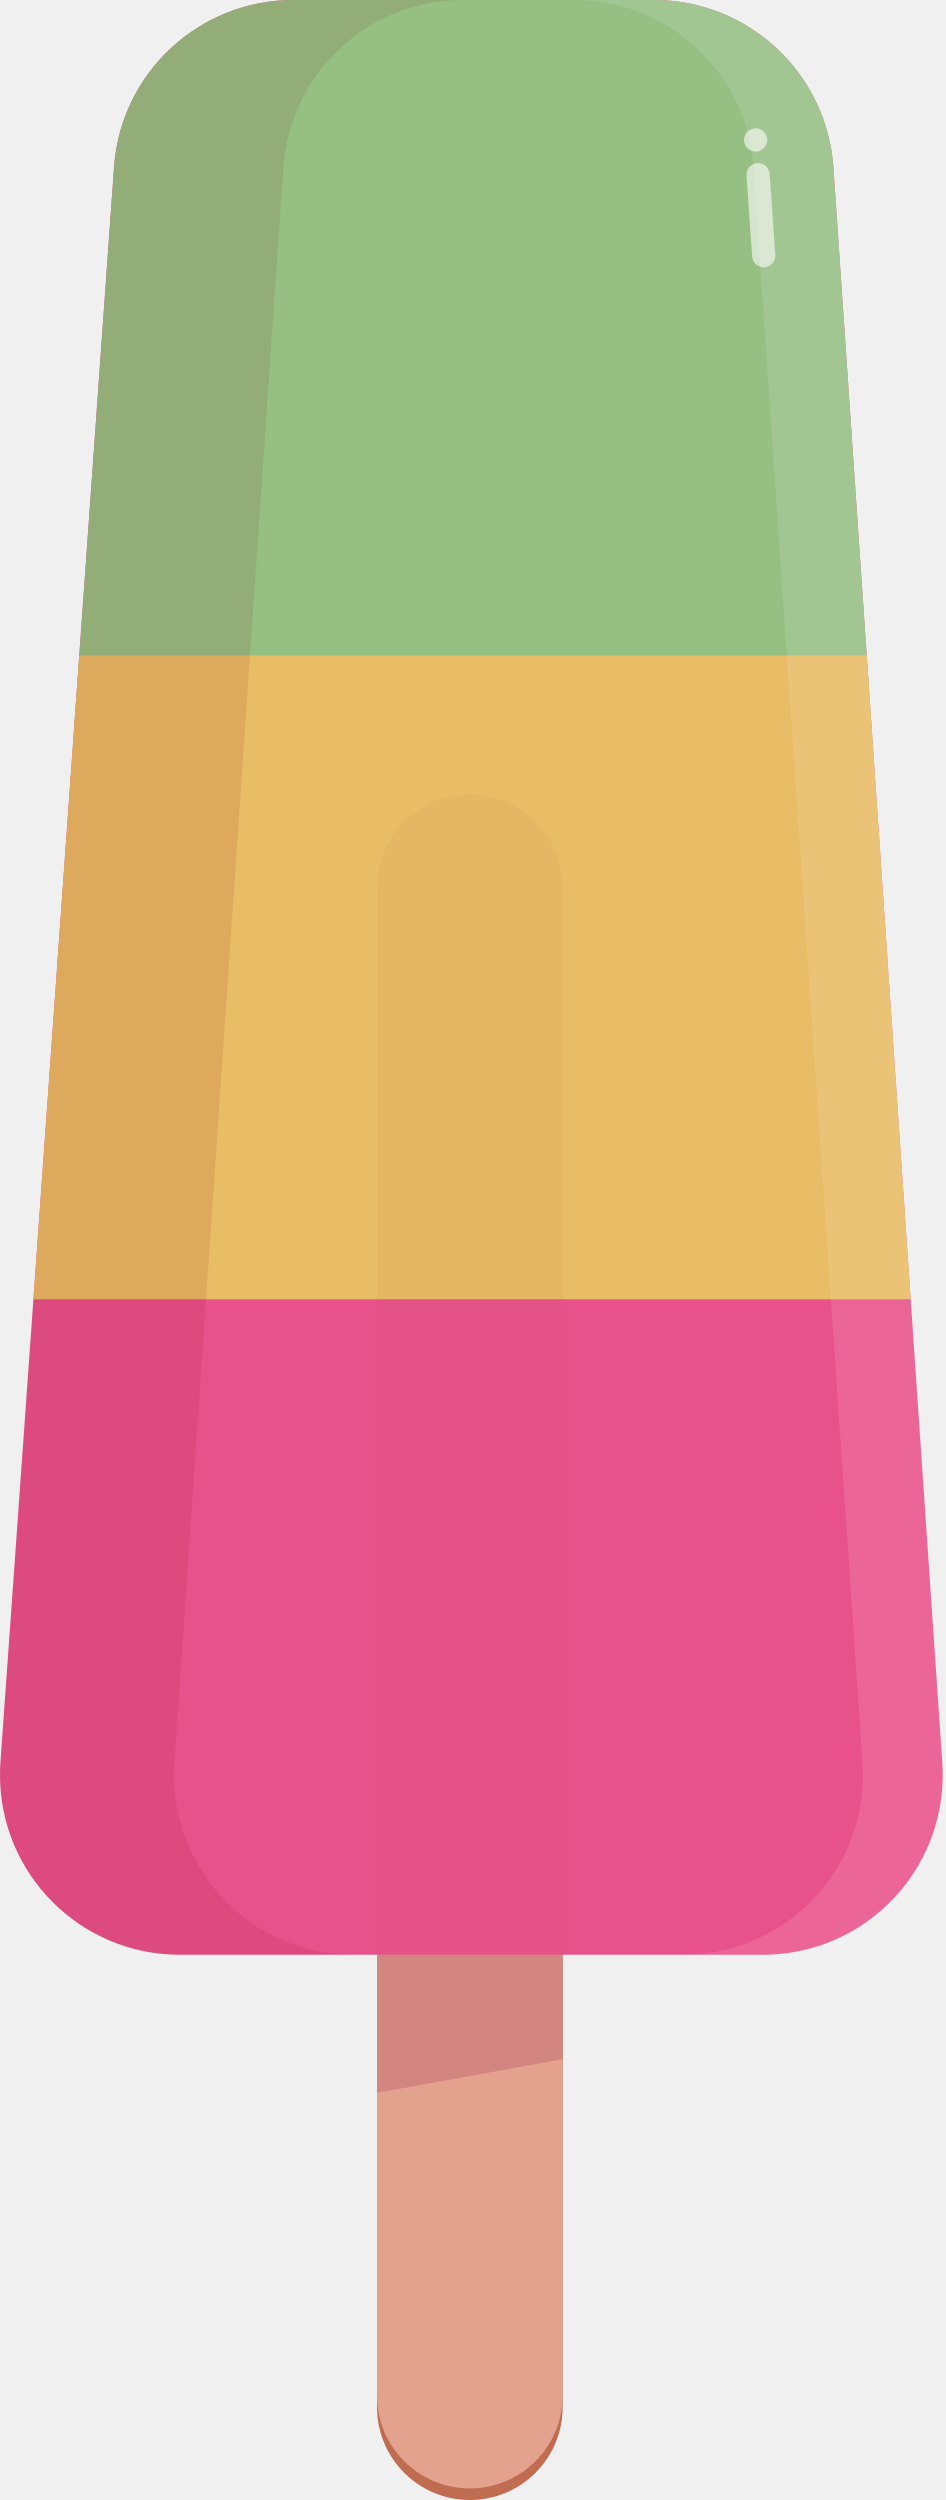
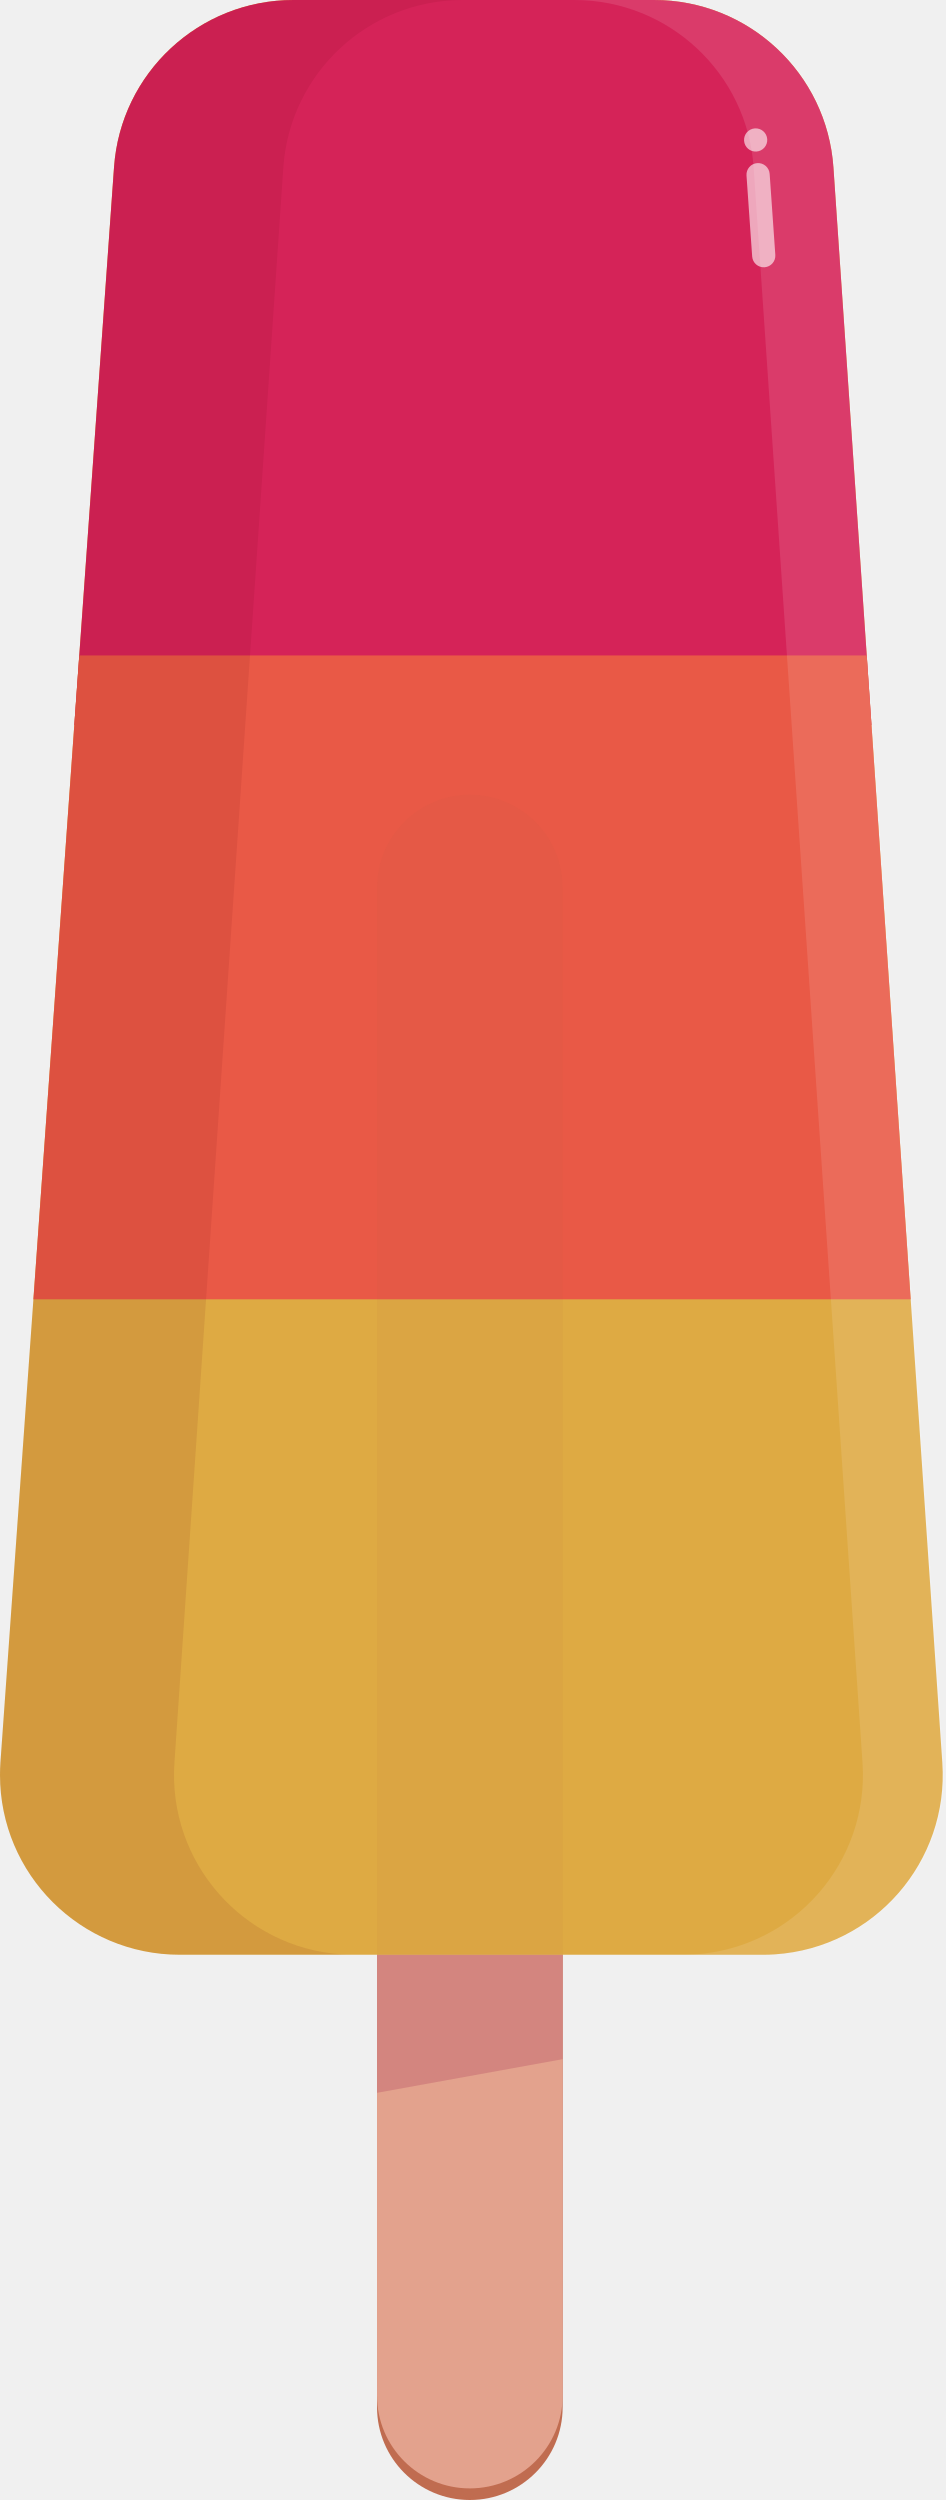
<svg xmlns="http://www.w3.org/2000/svg" xmlns:xlink="http://www.w3.org/1999/xlink" class="lollipop" width="163px" height="431px" viewBox="0 0 163 431" version="1.1">
  <defs>
    <path d="M50.585,1.80919445e-14 L112.757,3.19744231e-14 C129.059,2.89798741e-14 142.575,12.625 143.685,28.889 L162.454,303.889 C163.62,320.97 150.718,335.762 133.637,336.928 C132.934,336.976 132.23,337 131.526,337 L31,337 C13.879,337 -1.56668718e-14,323.121 -1.77635684e-14,306 C-1.78535483e-14,305.265 0.026,304.531 0.078,303.798 L19.663,28.798 C20.818,12.573 34.318,1.0093501e-14 50.585,7.10542736e-15 Z" id="path-1" />
    <path d="M99,2.88483832e-14 L113,3.19744231e-14 C129.302,2.89798741e-14 142.818,12.625 143.928,28.889 L162.697,303.889 C163.862,320.97 150.96,335.762 133.879,336.928 C133.177,336.976 132.473,337 131.769,337 L117.769,337 C118.473,337 119.177,336.976 119.879,336.928 C136.96,335.762 149.862,320.97 148.697,303.889 L129.928,28.889 C128.818,12.625 115.302,2.89798741e-14 99,3.19744231e-14 Z" id="path-3" />
  </defs>
  <g id="Page-2" stroke="none" stroke-width="1" fill="none" fill-rule="evenodd">
    <g id="Lolly">
      <g id="handle" transform="translate(65, 137)" fill-rule="nonzero">
        <rect id="Rectangle" fill="#C06C50" x="0" y="2" width="32" height="292" rx="16" />
        <rect id="Rectangle" fill="#E3A28D" x="0" y="0" width="32" height="292" rx="16" />
        <polygon id="Rectangle-Copy-3" fill-opacity="0.182" fill="#8C0040" points="0 200 32 200 32 218 0 223.802" />
      </g>
      <mask id="mask-2" fill="white">
        <use xlink:href="#path-1" />
      </mask>
-       <use class="lollyBottom" fill="#E8528A" fill-rule="nonzero" xlink:href="#path-1" />
-       <rect class="lollyTop" fill="#96BF83" fill-rule="nonzero" mask="url(#mask-2)" x="-25" y="-9" width="224" height="134" />
-       <rect class="lollyMiddle" fill="#E9BC66" fill-rule="nonzero" mask="url(#mask-2)" x="-29" y="113" width="224" height="111" />
+       <use class="lollyBottom" fill="#deaa43" fill-rule="nonzero" xlink:href="#path-1" />
+       <rect class="lollyTop" fill="#d52358" fill-rule="nonzero" mask="url(#mask-2)" x="-25" y="-9" width="224" height="134" />
+       <rect class="lollyMiddle" fill="#e95946" fill-rule="nonzero" mask="url(#mask-2)" x="-29" y="113" width="224" height="111" />
      <path d="M79.77,3.19744231e-14 C63.468,2.89798741e-14 49.952,12.625 48.842,28.889 L30.073,303.889 C28.907,320.97 41.809,335.762 58.89,336.928 C59.593,336.976 60.297,337 61.001,337 L17,337 C-0.121,337 -14,323.121 -14,306 C-14,305.265 -13.974,304.531 -13.922,303.798 L5.663,28.798 C6.818,12.573 20.318,1.0093501e-14 36.585,7.10542736e-15 L79.77,2.77347066e-14 Z" id="shade" fill="#67000D" fill-rule="nonzero" opacity="0.096" mask="url(#mask-2)" />
      <mask id="mask-4" fill="white">
        <use xlink:href="#path-3" />
      </mask>
      <use id="shine" fill="#FFFFFF" fill-rule="nonzero" opacity="0.113" xlink:href="#path-3" />
      <g id="glint" opacity="0.6" transform="translate(130.9717, 34.10541) rotate(-94) translate(-130.9717, -34.10541) translate(118.9717, 32.10541)" fill="#FFFFFF" fill-rule="nonzero">
        <rect id="Rectangle" x="20" y="4.26325641e-14" width="4" height="4" rx="2" />
        <rect id="Rectangle-Copy" x="0" y="0" width="18" height="4" rx="2" />
      </g>
      <path d="M97,337 L65,337 L65,155 L65,153 C65,144.163 72.163,137 81,137 C89.837,137 97,144.163 97,153 L97,155 L97,337 Z" id="frozenhandle" fill="#A7563C" fill-rule="nonzero" opacity="0.062" />
    </g>
  </g>
</svg>
